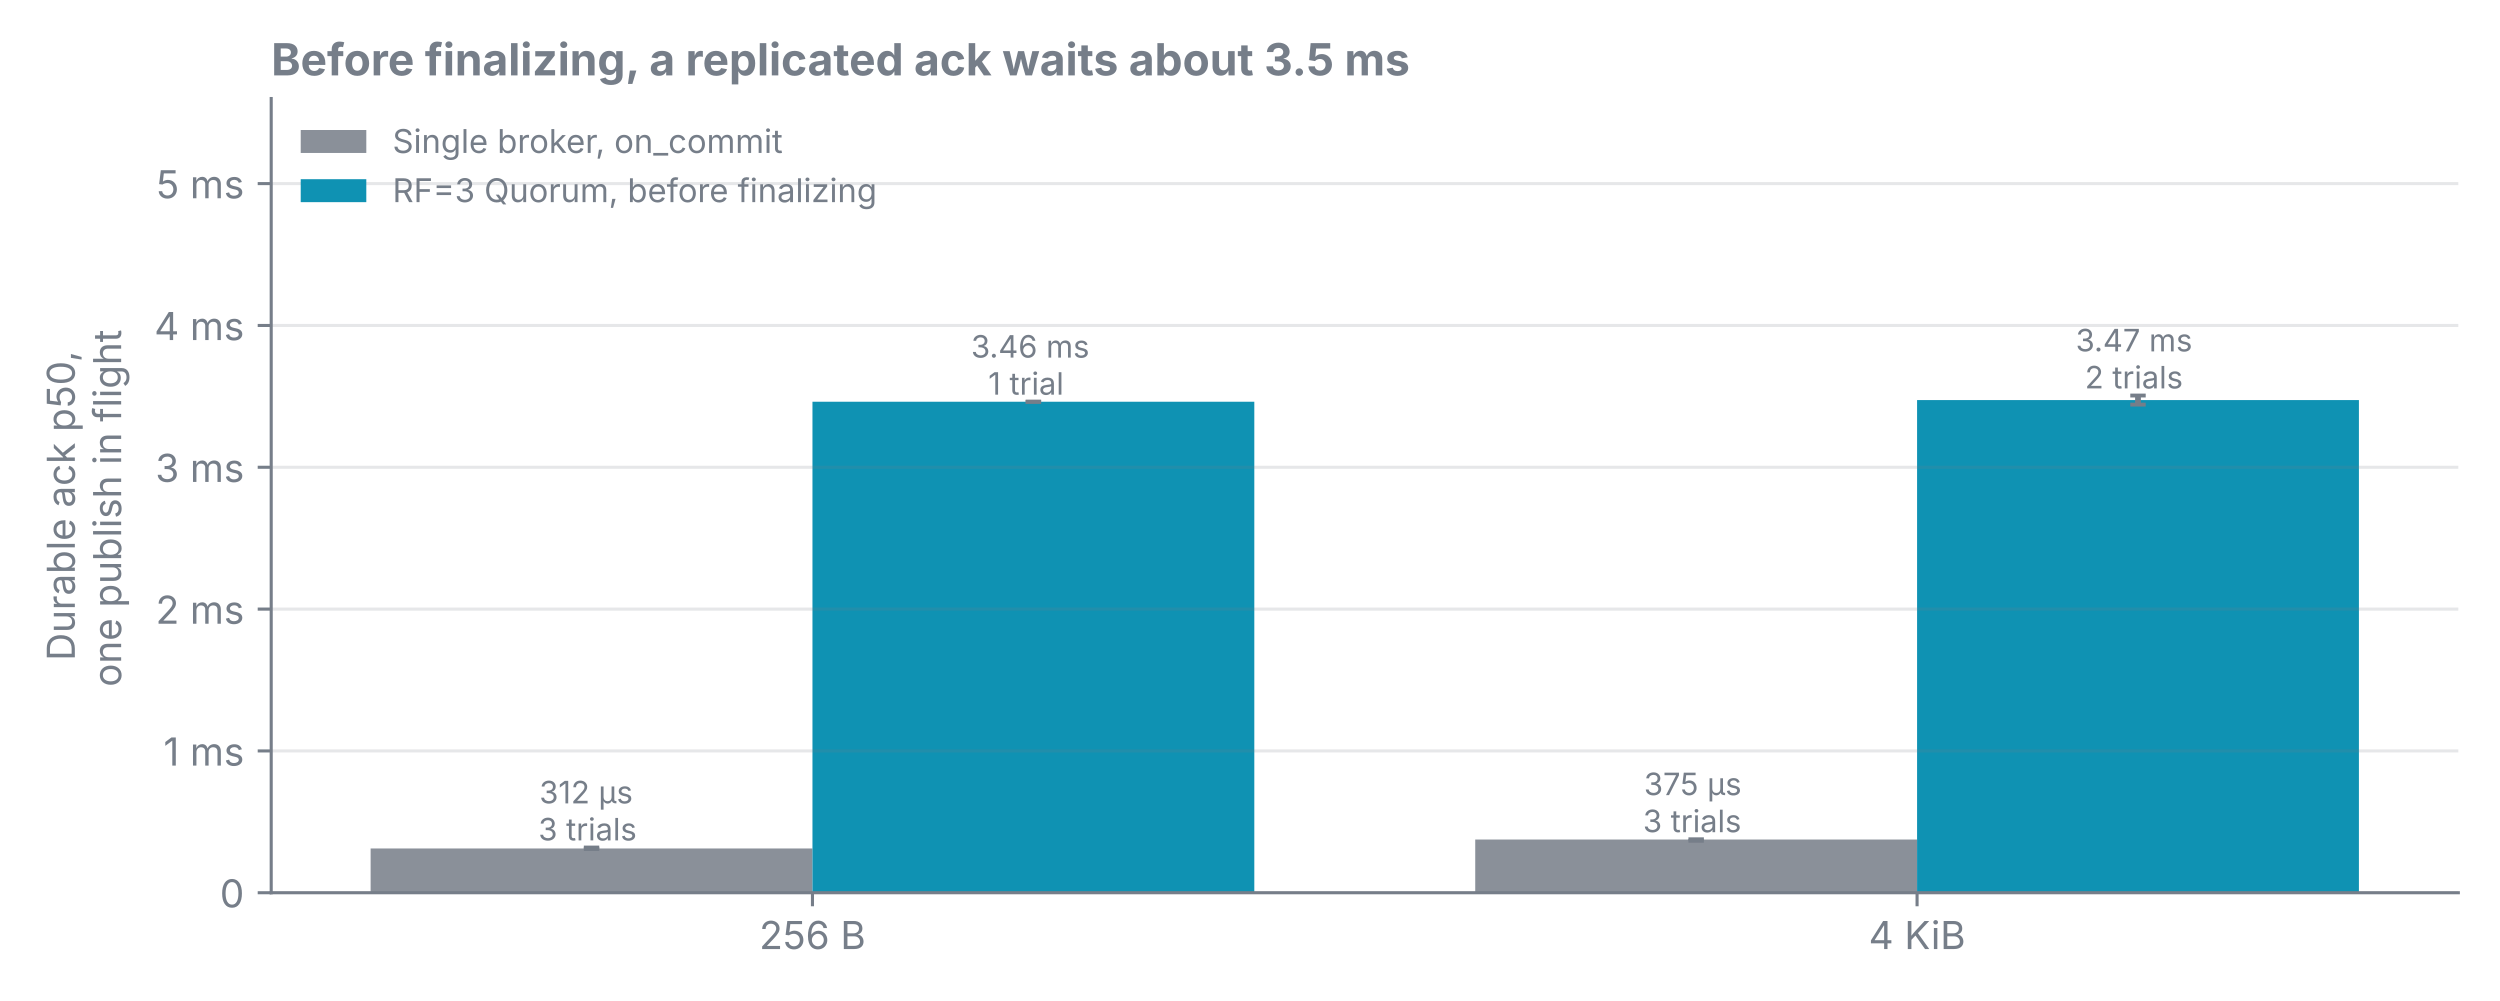
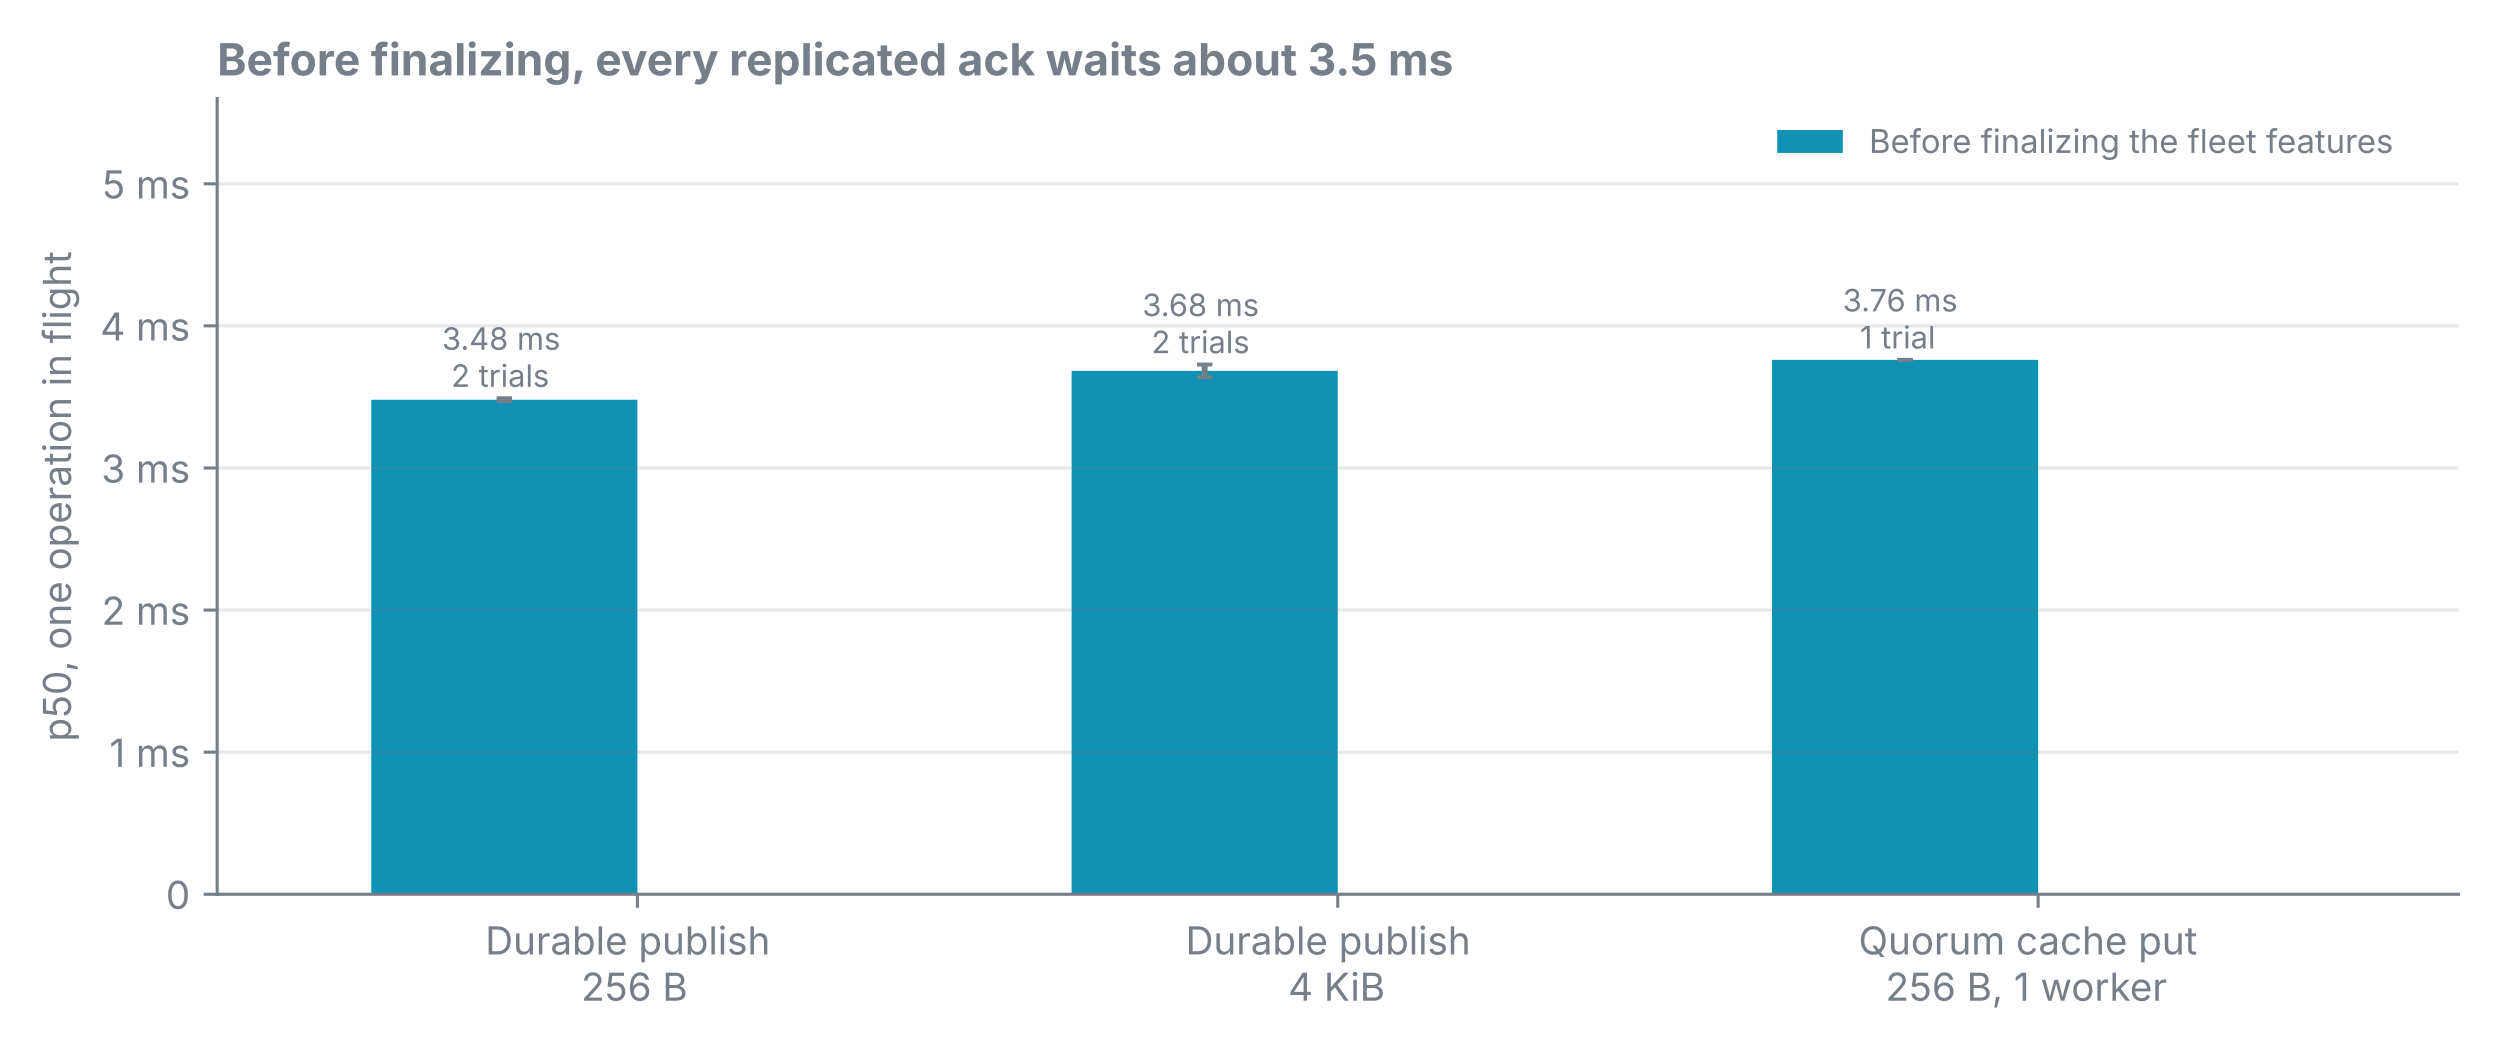
- <svg xmlns="http://www.w3.org/2000/svg" xmlns:xlink="http://www.w3.org/1999/xlink" width="648pt" height="259.2pt" viewBox="0 0 648 259.2" version="1.1">
+ <svg xmlns="http://www.w3.org/2000/svg" xmlns:xlink="http://www.w3.org/1999/xlink" width="648pt" height="273.6pt" viewBox="0 0 648 273.6" version="1.1">
  <defs>
    <style type="text/css">*{stroke-linejoin: round; stroke-linecap: butt}</style>
  </defs>
  <g id="figure_1">
    <g id="patch_1">
-       <path d="M 0 259.2  L 648 259.2  L 648 0  L 0 0  L 0 259.2  z " style="fill: none" />
+       <path d="M 0 273.6  L 648 273.6  L 648 0  L 0 0  L 0 273.6  z " style="fill: none" />
    </g>
    <g id="axes_1">
      <g id="patch_2">
-         <path d="M 70.296 231.399  L 637.2 231.399  L 637.2 25.538  L 70.296 25.538  L 70.296 231.399  z " style="fill: none" />
+         <path d="M 56.291 231.795  L 637.2 231.795  L 637.2 25.538  L 56.291 25.538  L 56.291 231.795  z " style="fill: none" />
      </g>
      <g id="patch_3">
-         <path d="M 96.064 231.399  L 210.59 231.399  L 210.59 219.93  L 96.064 219.93  z " clip-path="url(#p25c3ad7a59)" style="fill: #8a9099" />
+         <path d="M 96.229 231.795  L 165.212 231.795  L 165.212 103.603  L 96.229 103.603  z " clip-path="url(#p59c95490a7)" style="fill: #0f92b3" />
      </g>
      <g id="patch_4">
-         <path d="M 382.38 231.399  L 496.906 231.399  L 496.906 217.614  L 382.38 217.614  z " clip-path="url(#p25c3ad7a59)" style="fill: #8a9099" />
+         <path d="M 277.763 231.795  L 346.746 231.795  L 346.746 96.126  L 277.763 96.126  z " clip-path="url(#p59c95490a7)" style="fill: #0f92b3" />
      </g>
      <g id="patch_5">
-         <path d="M 210.59 231.399  L 325.117 231.399  L 325.117 104.133  L 210.59 104.133  z " clip-path="url(#p25c3ad7a59)" style="fill: #0f92b3" />
-       </g>
-       <g id="patch_6">
-         <path d="M 496.906 231.399  L 611.432 231.399  L 611.432 103.692  L 496.906 103.692  z " clip-path="url(#p25c3ad7a59)" style="fill: #0f92b3" />
+         <path d="M 459.297 231.795  L 528.28 231.795  L 528.28 93.271  L 459.297 93.271  z " clip-path="url(#p59c95490a7)" style="fill: #0f92b3" />
      </g>
      <g id="matplotlib.axis_1">
        <g id="xtick_1">
          <g id="line2d_1">
            <defs>
-               <path id="m912402a1fc" d="M 0 0  L 0 3.5  " style="stroke: #767e89; stroke-width: 0.8" />
+               <path id="m1a6f163cb6" d="M 0 0  L 0 3.5  " style="stroke: #767e89; stroke-width: 0.8" />
            </defs>
            <g>
-               <use xlink:href="#m912402a1fc" x="210.59" y="231.399" style="fill: #767e89; stroke: #767e89; stroke-width: 0.8" />
+               <use xlink:href="#m1a6f163cb6" x="165.212" y="231.795" style="fill: #767e89; stroke: #767e89; stroke-width: 0.8" />
            </g>
          </g>
          <g id="text_1">
-             <text style="font-size: 10px; font-family: 'Inter', 'DejaVu Sans', sans-serif; text-anchor: middle; fill: #767e89" x="210.59" y="245.997" transform="rotate(-0 210.5905 245.9969)">256 B</text>
+             <text style="font-size: 10px; font-family: 'Inter', 'DejaVu Sans', sans-serif; fill: #767e89" transform="translate(125.7758 247.3939)">Durable publish</text>
+             <text style="font-size: 10px; font-family: 'Inter', 'DejaVu Sans', sans-serif; fill: #767e89" transform="translate(150.6485 259.3959)">256 B</text>
          </g>
        </g>
        <g id="xtick_2">
          <g id="line2d_2">
            <g>
-               <use xlink:href="#m912402a1fc" x="496.906" y="231.399" style="fill: #767e89; stroke: #767e89; stroke-width: 0.8" />
+               <use xlink:href="#m1a6f163cb6" x="346.746" y="231.795" style="fill: #767e89; stroke: #767e89; stroke-width: 0.8" />
            </g>
          </g>
          <g id="text_2">
-             <text style="font-size: 10px; font-family: 'Inter', 'DejaVu Sans', sans-serif; text-anchor: middle; fill: #767e89" x="496.906" y="245.998" transform="rotate(-0 496.9056 245.9977)">4 KiB</text>
+             <text style="font-size: 10px; font-family: 'Inter', 'DejaVu Sans', sans-serif; fill: #767e89" transform="translate(307.3098 247.3939)">Durable publish</text>
+             <text style="font-size: 10px; font-family: 'Inter', 'DejaVu Sans', sans-serif; fill: #767e89" transform="translate(333.877 259.3967)">4 KiB</text>
+           </g>
+         </g>
+         <g id="xtick_3">
+           <g id="line2d_3">
+             <g>
+               <use xlink:href="#m1a6f163cb6" x="528.28" y="231.795" style="fill: #767e89; stroke: #767e89; stroke-width: 0.8" />
+             </g>
+           </g>
+           <g id="text_3">
+             <text style="font-size: 10px; font-family: 'Inter', 'DejaVu Sans', sans-serif; fill: #767e89" transform="translate(481.732 247.3939)">Quorum cache put</text>
+             <text style="font-size: 10px; font-family: 'Inter', 'DejaVu Sans', sans-serif; fill: #767e89" transform="translate(488.7148 259.3967)">256 B, 1 worker</text>
          </g>
        </g>
      </g>
      <g id="matplotlib.axis_2">
        <g id="ytick_1">
-           <g id="line2d_3">
-             <path d="M 70.296 231.399  L 637.2 231.399  " clip-path="url(#p25c3ad7a59)" style="fill: none; stroke: #767e89; stroke-opacity: 0.18; stroke-width: 0.8; stroke-linecap: square" />
-           </g>
          <g id="line2d_4">
+             <path d="M 56.291 231.795  L 637.2 231.795  " clip-path="url(#p59c95490a7)" style="fill: none; stroke: #767e89; stroke-opacity: 0.18; stroke-width: 0.8; stroke-linecap: square" />
+           </g>
+           <g id="line2d_5">
            <defs>
-               <path id="m35d7031235" d="M 0 0  L -3.5 0  " style="stroke: #767e89; stroke-width: 0.8" />
+               <path id="m90280906f5" d="M 0 0  L -3.5 0  " style="stroke: #767e89; stroke-width: 0.8" />
            </defs>
            <g>
-               <use xlink:href="#m35d7031235" x="70.296" y="231.399" style="fill: #767e89; stroke: #767e89; stroke-width: 0.8" />
-             </g>
-           </g>
-           <g id="text_3">
-             <text style="font-size: 10px; font-family: 'Inter', 'DejaVu Sans', sans-serif; text-anchor: end; fill: #767e89" x="63.296" y="235.198" transform="rotate(-0 63.29609 235.198)">0</text>
+               <use xlink:href="#m90280906f5" x="56.291" y="231.795" style="fill: #767e89; stroke: #767e89; stroke-width: 0.8" />
+             </g>
+           </g>
+           <g id="text_4">
+             <text style="font-size: 10px; font-family: 'Inter', 'DejaVu Sans', sans-serif; text-anchor: end; fill: #767e89" x="49.291" y="235.593" transform="rotate(-0 49.29141 235.5934)">0</text>
          </g>
        </g>
        <g id="ytick_2">
-           <g id="line2d_5">
-             <path d="M 70.296 194.638  L 637.2 194.638  " clip-path="url(#p25c3ad7a59)" style="fill: none; stroke: #767e89; stroke-opacity: 0.18; stroke-width: 0.8; stroke-linecap: square" />
-           </g>
          <g id="line2d_6">
-             <g>
-               <use xlink:href="#m35d7031235" x="70.296" y="194.638" style="fill: #767e89; stroke: #767e89; stroke-width: 0.8" />
-             </g>
-           </g>
-           <g id="text_4">
-             <text style="font-size: 10px; font-family: 'Inter', 'DejaVu Sans', sans-serif; text-anchor: end; fill: #767e89" x="63.296" y="198.437" transform="rotate(-0 63.29609 198.4372)">1 ms</text>
+             <path d="M 56.291 194.963  L 637.2 194.963  " clip-path="url(#p59c95490a7)" style="fill: none; stroke: #767e89; stroke-opacity: 0.18; stroke-width: 0.8; stroke-linecap: square" />
+           </g>
+           <g id="line2d_7">
+             <g>
+               <use xlink:href="#m90280906f5" x="56.291" y="194.963" style="fill: #767e89; stroke: #767e89; stroke-width: 0.8" />
+             </g>
+           </g>
+           <g id="text_5">
+             <text style="font-size: 10px; font-family: 'Inter', 'DejaVu Sans', sans-serif; text-anchor: end; fill: #767e89" x="49.291" y="198.762" transform="rotate(-0 49.29141 198.7619)">1 ms</text>
          </g>
        </g>
        <g id="ytick_3">
-           <g id="line2d_7">
-             <path d="M 70.296 157.877  L 637.2 157.877  " clip-path="url(#p25c3ad7a59)" style="fill: none; stroke: #767e89; stroke-opacity: 0.18; stroke-width: 0.8; stroke-linecap: square" />
-           </g>
          <g id="line2d_8">
-             <g>
-               <use xlink:href="#m35d7031235" x="70.296" y="157.877" style="fill: #767e89; stroke: #767e89; stroke-width: 0.8" />
-             </g>
-           </g>
-           <g id="text_5">
-             <text style="font-size: 10px; font-family: 'Inter', 'DejaVu Sans', sans-serif; text-anchor: end; fill: #767e89" x="63.296" y="161.676" transform="rotate(-0 63.29609 161.6763)">2 ms</text>
+             <path d="M 56.291 158.132  L 637.2 158.132  " clip-path="url(#p59c95490a7)" style="fill: none; stroke: #767e89; stroke-opacity: 0.18; stroke-width: 0.8; stroke-linecap: square" />
+           </g>
+           <g id="line2d_9">
+             <g>
+               <use xlink:href="#m90280906f5" x="56.291" y="158.132" style="fill: #767e89; stroke: #767e89; stroke-width: 0.8" />
+             </g>
+           </g>
+           <g id="text_6">
+             <text style="font-size: 10px; font-family: 'Inter', 'DejaVu Sans', sans-serif; text-anchor: end; fill: #767e89" x="49.291" y="161.93" transform="rotate(-0 49.29141 161.9304)">2 ms</text>
          </g>
        </g>
        <g id="ytick_4">
-           <g id="line2d_9">
-             <path d="M 70.296 121.117  L 637.2 121.117  " clip-path="url(#p25c3ad7a59)" style="fill: none; stroke: #767e89; stroke-opacity: 0.18; stroke-width: 0.8; stroke-linecap: square" />
-           </g>
          <g id="line2d_10">
-             <g>
-               <use xlink:href="#m35d7031235" x="70.296" y="121.117" style="fill: #767e89; stroke: #767e89; stroke-width: 0.8" />
-             </g>
-           </g>
-           <g id="text_6">
-             <text style="font-size: 10px; font-family: 'Inter', 'DejaVu Sans', sans-serif; text-anchor: end; fill: #767e89" x="63.296" y="124.915" transform="rotate(-0 63.29609 124.9154)">3 ms</text>
+             <path d="M 56.291 121.3  L 637.2 121.3  " clip-path="url(#p59c95490a7)" style="fill: none; stroke: #767e89; stroke-opacity: 0.18; stroke-width: 0.8; stroke-linecap: square" />
+           </g>
+           <g id="line2d_11">
+             <g>
+               <use xlink:href="#m90280906f5" x="56.291" y="121.3" style="fill: #767e89; stroke: #767e89; stroke-width: 0.8" />
+             </g>
+           </g>
+           <g id="text_7">
+             <text style="font-size: 10px; font-family: 'Inter', 'DejaVu Sans', sans-serif; text-anchor: end; fill: #767e89" x="49.291" y="125.099" transform="rotate(-0 49.29141 125.0989)">3 ms</text>
          </g>
        </g>
        <g id="ytick_5">
-           <g id="line2d_11">
-             <path d="M 70.296 84.356  L 637.2 84.356  " clip-path="url(#p25c3ad7a59)" style="fill: none; stroke: #767e89; stroke-opacity: 0.18; stroke-width: 0.8; stroke-linecap: square" />
-           </g>
          <g id="line2d_12">
-             <g>
-               <use xlink:href="#m35d7031235" x="70.296" y="84.356" style="fill: #767e89; stroke: #767e89; stroke-width: 0.8" />
-             </g>
-           </g>
-           <g id="text_7">
-             <text style="font-size: 10px; font-family: 'Inter', 'DejaVu Sans', sans-serif; text-anchor: end; fill: #767e89" x="63.296" y="88.154" transform="rotate(-0 63.29609 88.15446)">4 ms</text>
+             <path d="M 56.291 84.469  L 637.2 84.469  " clip-path="url(#p59c95490a7)" style="fill: none; stroke: #767e89; stroke-opacity: 0.18; stroke-width: 0.8; stroke-linecap: square" />
+           </g>
+           <g id="line2d_13">
+             <g>
+               <use xlink:href="#m90280906f5" x="56.291" y="84.469" style="fill: #767e89; stroke: #767e89; stroke-width: 0.8" />
+             </g>
+           </g>
+           <g id="text_8">
+             <text style="font-size: 10px; font-family: 'Inter', 'DejaVu Sans', sans-serif; text-anchor: end; fill: #767e89" x="49.291" y="88.267" transform="rotate(-0 49.29141 88.26741)">4 ms</text>
          </g>
        </g>
        <g id="ytick_6">
-           <g id="line2d_13">
-             <path d="M 70.296 47.595  L 637.2 47.595  " clip-path="url(#p25c3ad7a59)" style="fill: none; stroke: #767e89; stroke-opacity: 0.18; stroke-width: 0.8; stroke-linecap: square" />
-           </g>
          <g id="line2d_14">
-             <g>
-               <use xlink:href="#m35d7031235" x="70.296" y="47.595" style="fill: #767e89; stroke: #767e89; stroke-width: 0.8" />
-             </g>
-           </g>
-           <g id="text_8">
-             <text style="font-size: 10px; font-family: 'Inter', 'DejaVu Sans', sans-serif; text-anchor: end; fill: #767e89" x="63.296" y="51.394" transform="rotate(-0 63.29609 51.39357)">5 ms</text>
-           </g>
-         </g>
-         <g id="text_9">
-           <text style="font-size: 10px; font-family: 'Inter', 'DejaVu Sans', sans-serif; fill: #767e89" transform="translate(19.39941 171.2593) rotate(-90)">Durable ack p50,</text>
-           <text style="font-size: 10px; font-family: 'Inter', 'DejaVu Sans', sans-serif; fill: #767e89" transform="translate(31.40215 178.0086) rotate(-90)">one publish in flight</text>
+             <path d="M 56.291 47.637  L 637.2 47.637  " clip-path="url(#p59c95490a7)" style="fill: none; stroke: #767e89; stroke-opacity: 0.18; stroke-width: 0.8; stroke-linecap: square" />
+           </g>
+           <g id="line2d_15">
+             <g>
+               <use xlink:href="#m90280906f5" x="56.291" y="47.637" style="fill: #767e89; stroke: #767e89; stroke-width: 0.8" />
+             </g>
+           </g>
+           <g id="text_9">
+             <text style="font-size: 10px; font-family: 'Inter', 'DejaVu Sans', sans-serif; text-anchor: end; fill: #767e89" x="49.291" y="51.436" transform="rotate(-0 49.29141 51.43592)">5 ms</text>
+           </g>
+         </g>
+         <g id="text_10">
+           <text style="font-size: 10px; font-family: 'Inter', 'DejaVu Sans', sans-serif; text-anchor: middle; fill: #767e89" x="18.398" y="128.666" transform="rotate(-90 18.39844 128.6664)">p50, one operation in flight</text>
        </g>
      </g>
      <g id="LineCollection_1">
-         <path d="M 153.327 220.077  L 153.327 219.672  " clip-path="url(#p25c3ad7a59)" style="fill: none; stroke: #767e89; stroke-width: 1.5" />
-         <path d="M 439.643 217.945  L 439.643 217.54  " clip-path="url(#p25c3ad7a59)" style="fill: none; stroke: #767e89; stroke-width: 1.5" />
-       </g>
-       <g id="line2d_15">
+         <path d="M 130.72 103.989  L 130.72 103.216  " clip-path="url(#p59c95490a7)" style="fill: none; stroke: #767e89; stroke-width: 1.5" />
+         <path d="M 312.254 97.765  L 312.254 94.487  " clip-path="url(#p59c95490a7)" style="fill: none; stroke: #767e89; stroke-width: 1.5" />
+         <path d="M 493.788 93.271  L 493.788 93.271  " clip-path="url(#p59c95490a7)" style="fill: none; stroke: #767e89; stroke-width: 1.5" />
+       </g>
+       <g id="line2d_16">
        <defs>
-           <path id="m89a77bd7d0" d="M 2 0  L -2 -0  " style="stroke: #767e89" />
+           <path id="m8c1eabd4a4" d="M 2 0  L -2 -0  " style="stroke: #767e89" />
        </defs>
-         <g clip-path="url(#p25c3ad7a59)">
-           <use xlink:href="#m89a77bd7d0" x="153.327" y="220.077" style="fill: #1f77b4; stroke: #767e89" />
-           <use xlink:href="#m89a77bd7d0" x="439.643" y="217.945" style="fill: #1f77b4; stroke: #767e89" />
-         </g>
-       </g>
-       <g id="line2d_16">
-         <g clip-path="url(#p25c3ad7a59)">
-           <use xlink:href="#m89a77bd7d0" x="153.327" y="219.672" style="fill: #1f77b4; stroke: #767e89" />
-           <use xlink:href="#m89a77bd7d0" x="439.643" y="217.54" style="fill: #1f77b4; stroke: #767e89" />
-         </g>
-       </g>
-       <g id="LineCollection_2">
-         <path d="M 267.854 104.133  L 267.854 104.133  " clip-path="url(#p25c3ad7a59)" style="fill: none; stroke: #767e89; stroke-width: 1.5" />
-         <path d="M 554.169 104.868  L 554.169 102.516  " clip-path="url(#p25c3ad7a59)" style="fill: none; stroke: #767e89; stroke-width: 1.5" />
+         <g clip-path="url(#p59c95490a7)">
+           <use xlink:href="#m8c1eabd4a4" x="130.72" y="103.989" style="fill: #1f77b4; stroke: #767e89" />
+           <use xlink:href="#m8c1eabd4a4" x="312.254" y="97.765" style="fill: #1f77b4; stroke: #767e89" />
+           <use xlink:href="#m8c1eabd4a4" x="493.788" y="93.271" style="fill: #1f77b4; stroke: #767e89" />
+         </g>
      </g>
      <g id="line2d_17">
-         <g clip-path="url(#p25c3ad7a59)">
-           <use xlink:href="#m89a77bd7d0" x="267.854" y="104.133" style="fill: #1f77b4; stroke: #767e89" />
-           <use xlink:href="#m89a77bd7d0" x="554.169" y="104.868" style="fill: #1f77b4; stroke: #767e89" />
-         </g>
-       </g>
-       <g id="line2d_18">
-         <g clip-path="url(#p25c3ad7a59)">
-           <use xlink:href="#m89a77bd7d0" x="267.854" y="104.133" style="fill: #1f77b4; stroke: #767e89" />
-           <use xlink:href="#m89a77bd7d0" x="554.169" y="102.516" style="fill: #1f77b4; stroke: #767e89" />
-         </g>
+         <g clip-path="url(#p59c95490a7)">
+           <use xlink:href="#m8c1eabd4a4" x="130.72" y="103.216" style="fill: #1f77b4; stroke: #767e89" />
+           <use xlink:href="#m8c1eabd4a4" x="312.254" y="94.487" style="fill: #1f77b4; stroke: #767e89" />
+           <use xlink:href="#m8c1eabd4a4" x="493.788" y="93.271" style="fill: #1f77b4; stroke: #767e89" />
+         </g>
+       </g>
+       <g id="patch_6">
+         <path d="M 56.291 231.795  L 56.291 25.538  " style="fill: none; stroke: #767e89; stroke-width: 0.8; stroke-linejoin: miter; stroke-linecap: square" />
      </g>
      <g id="patch_7">
-         <path d="M 70.296 231.399  L 70.296 25.538  " style="fill: none; stroke: #767e89; stroke-width: 0.8; stroke-linejoin: miter; stroke-linecap: square" />
-       </g>
-       <g id="patch_8">
-         <path d="M 70.296 231.399  L 637.2 231.399  " style="fill: none; stroke: #767e89; stroke-width: 0.8; stroke-linejoin: miter; stroke-linecap: square" />
-       </g>
-       <g id="text_10">
-         <text style="font-size: 8px; font-family: 'Inter', 'DejaVu Sans', sans-serif; fill: #767e89" transform="translate(139.7925 208.2323)">312 µs</text>
-         <text style="font-size: 8px; font-family: 'Inter', 'DejaVu Sans', sans-serif; fill: #767e89" transform="translate(139.5412 217.8344)">3 trials</text>
+         <path d="M 56.291 231.795  L 637.2 231.795  " style="fill: none; stroke: #767e89; stroke-width: 0.8; stroke-linejoin: miter; stroke-linecap: square" />
      </g>
      <g id="text_11">
-         <text style="font-size: 8px; font-family: 'Inter', 'DejaVu Sans', sans-serif; fill: #767e89" transform="translate(426.1076 206.1001)">375 µs</text>
-         <text style="font-size: 8px; font-family: 'Inter', 'DejaVu Sans', sans-serif; fill: #767e89" transform="translate(425.8563 215.7023)">3 trials</text>
+         <text style="font-size: 8px; font-family: 'Inter', 'DejaVu Sans', sans-serif; fill: #767e89" transform="translate(114.5628 90.6671)">3.48 ms</text>
+         <text style="font-size: 8px; font-family: 'Inter', 'DejaVu Sans', sans-serif; fill: #767e89" transform="translate(116.9341 100.2693)">2 trials</text>
      </g>
      <g id="text_12">
-         <text style="font-size: 8px; font-family: 'Inter', 'DejaVu Sans', sans-serif; fill: #767e89" transform="translate(251.696 92.69277)">3.46 ms</text>
-         <text style="font-size: 8px; font-family: 'Inter', 'DejaVu Sans', sans-serif; fill: #767e89" transform="translate(256.151 102.295)">1 trial</text>
+         <text style="font-size: 8px; font-family: 'Inter', 'DejaVu Sans', sans-serif; fill: #767e89" transform="translate(296.0968 81.93804)">3.68 ms</text>
+         <text style="font-size: 8px; font-family: 'Inter', 'DejaVu Sans', sans-serif; fill: #767e89" transform="translate(298.468 91.54023)">2 trials</text>
      </g>
      <g id="text_13">
-         <text style="font-size: 8px; font-family: 'Inter', 'DejaVu Sans', sans-serif; fill: #767e89" transform="translate(538.0111 91.07529)">3.47 ms</text>
-         <text style="font-size: 8px; font-family: 'Inter', 'DejaVu Sans', sans-serif; fill: #767e89" transform="translate(540.3824 100.6775)">2 trials</text>
+         <text style="font-size: 8px; font-family: 'Inter', 'DejaVu Sans', sans-serif; fill: #767e89" transform="translate(477.6307 80.7226)">3.76 ms</text>
+         <text style="font-size: 8px; font-family: 'Inter', 'DejaVu Sans', sans-serif; fill: #767e89" transform="translate(482.0857 90.32479)">1 trial</text>
      </g>
      <g id="text_14">
-         <text style="font-weight: 700; font-size: 11.5px; font-family: 'Inter', 'DejaVu Sans', sans-serif; text-anchor: start; fill: #767e89" x="70.296" y="19.538" transform="rotate(-0 70.29609 19.5382)">Before finalizing, a replicated ack waits about 3.5 ms</text>
+         <text style="font-weight: 700; font-size: 11.5px; font-family: 'Inter', 'DejaVu Sans', sans-serif; text-anchor: start; fill: #767e89" x="56.291" y="19.538" transform="rotate(-0 56.29141 19.5382)">Before finalizing, every replicated ack waits about 3.5 ms</text>
      </g>
      <g id="legend_1">
-         <g id="patch_9">
-           <path d="M 77.946 39.647  L 94.946 39.647  L 94.946 33.697  L 77.946 33.697  z " style="fill: #8a9099" />
+         <g id="patch_8">
+           <path d="M 460.663 39.647  L 477.663 39.647  L 477.663 33.697  L 460.663 33.697  z " style="fill: #0f92b3" />
        </g>
        <g id="text_15">
-           <text style="font-size: 8.5px; font-family: 'Inter', 'DejaVu Sans', sans-serif; text-anchor: start; fill: #767e89" x="101.746" y="39.647" transform="rotate(-0 101.7461 39.64688)">Single broker, on_commit</text>
-         </g>
-         <g id="patch_10">
-           <path d="M 77.946 52.398  L 94.946 52.398  L 94.946 46.448  L 77.946 46.448  z " style="fill: #0f92b3" />
-         </g>
-         <g id="text_16">
-           <text style="font-size: 8.5px; font-family: 'Inter', 'DejaVu Sans', sans-serif; text-anchor: start; fill: #767e89" x="101.746" y="52.398" transform="rotate(-0 101.7461 52.39754)">RF=3 Quorum, before finalizing</text>
+           <text style="font-size: 8.5px; font-family: 'Inter', 'DejaVu Sans', sans-serif; text-anchor: start; fill: #767e89" x="484.463" y="39.647" transform="rotate(-0 484.463 39.64688)">Before finalizing the fleet features</text>
        </g>
      </g>
    </g>
  </g>
  <defs>
-     <clipPath id="p25c3ad7a59">
-       <rect x="70.296" y="25.538" width="566.904" height="205.861" />
+     <clipPath id="p59c95490a7">
+       <rect x="56.291" y="25.538" width="580.909" height="206.256" />
    </clipPath>
  </defs>
</svg>
